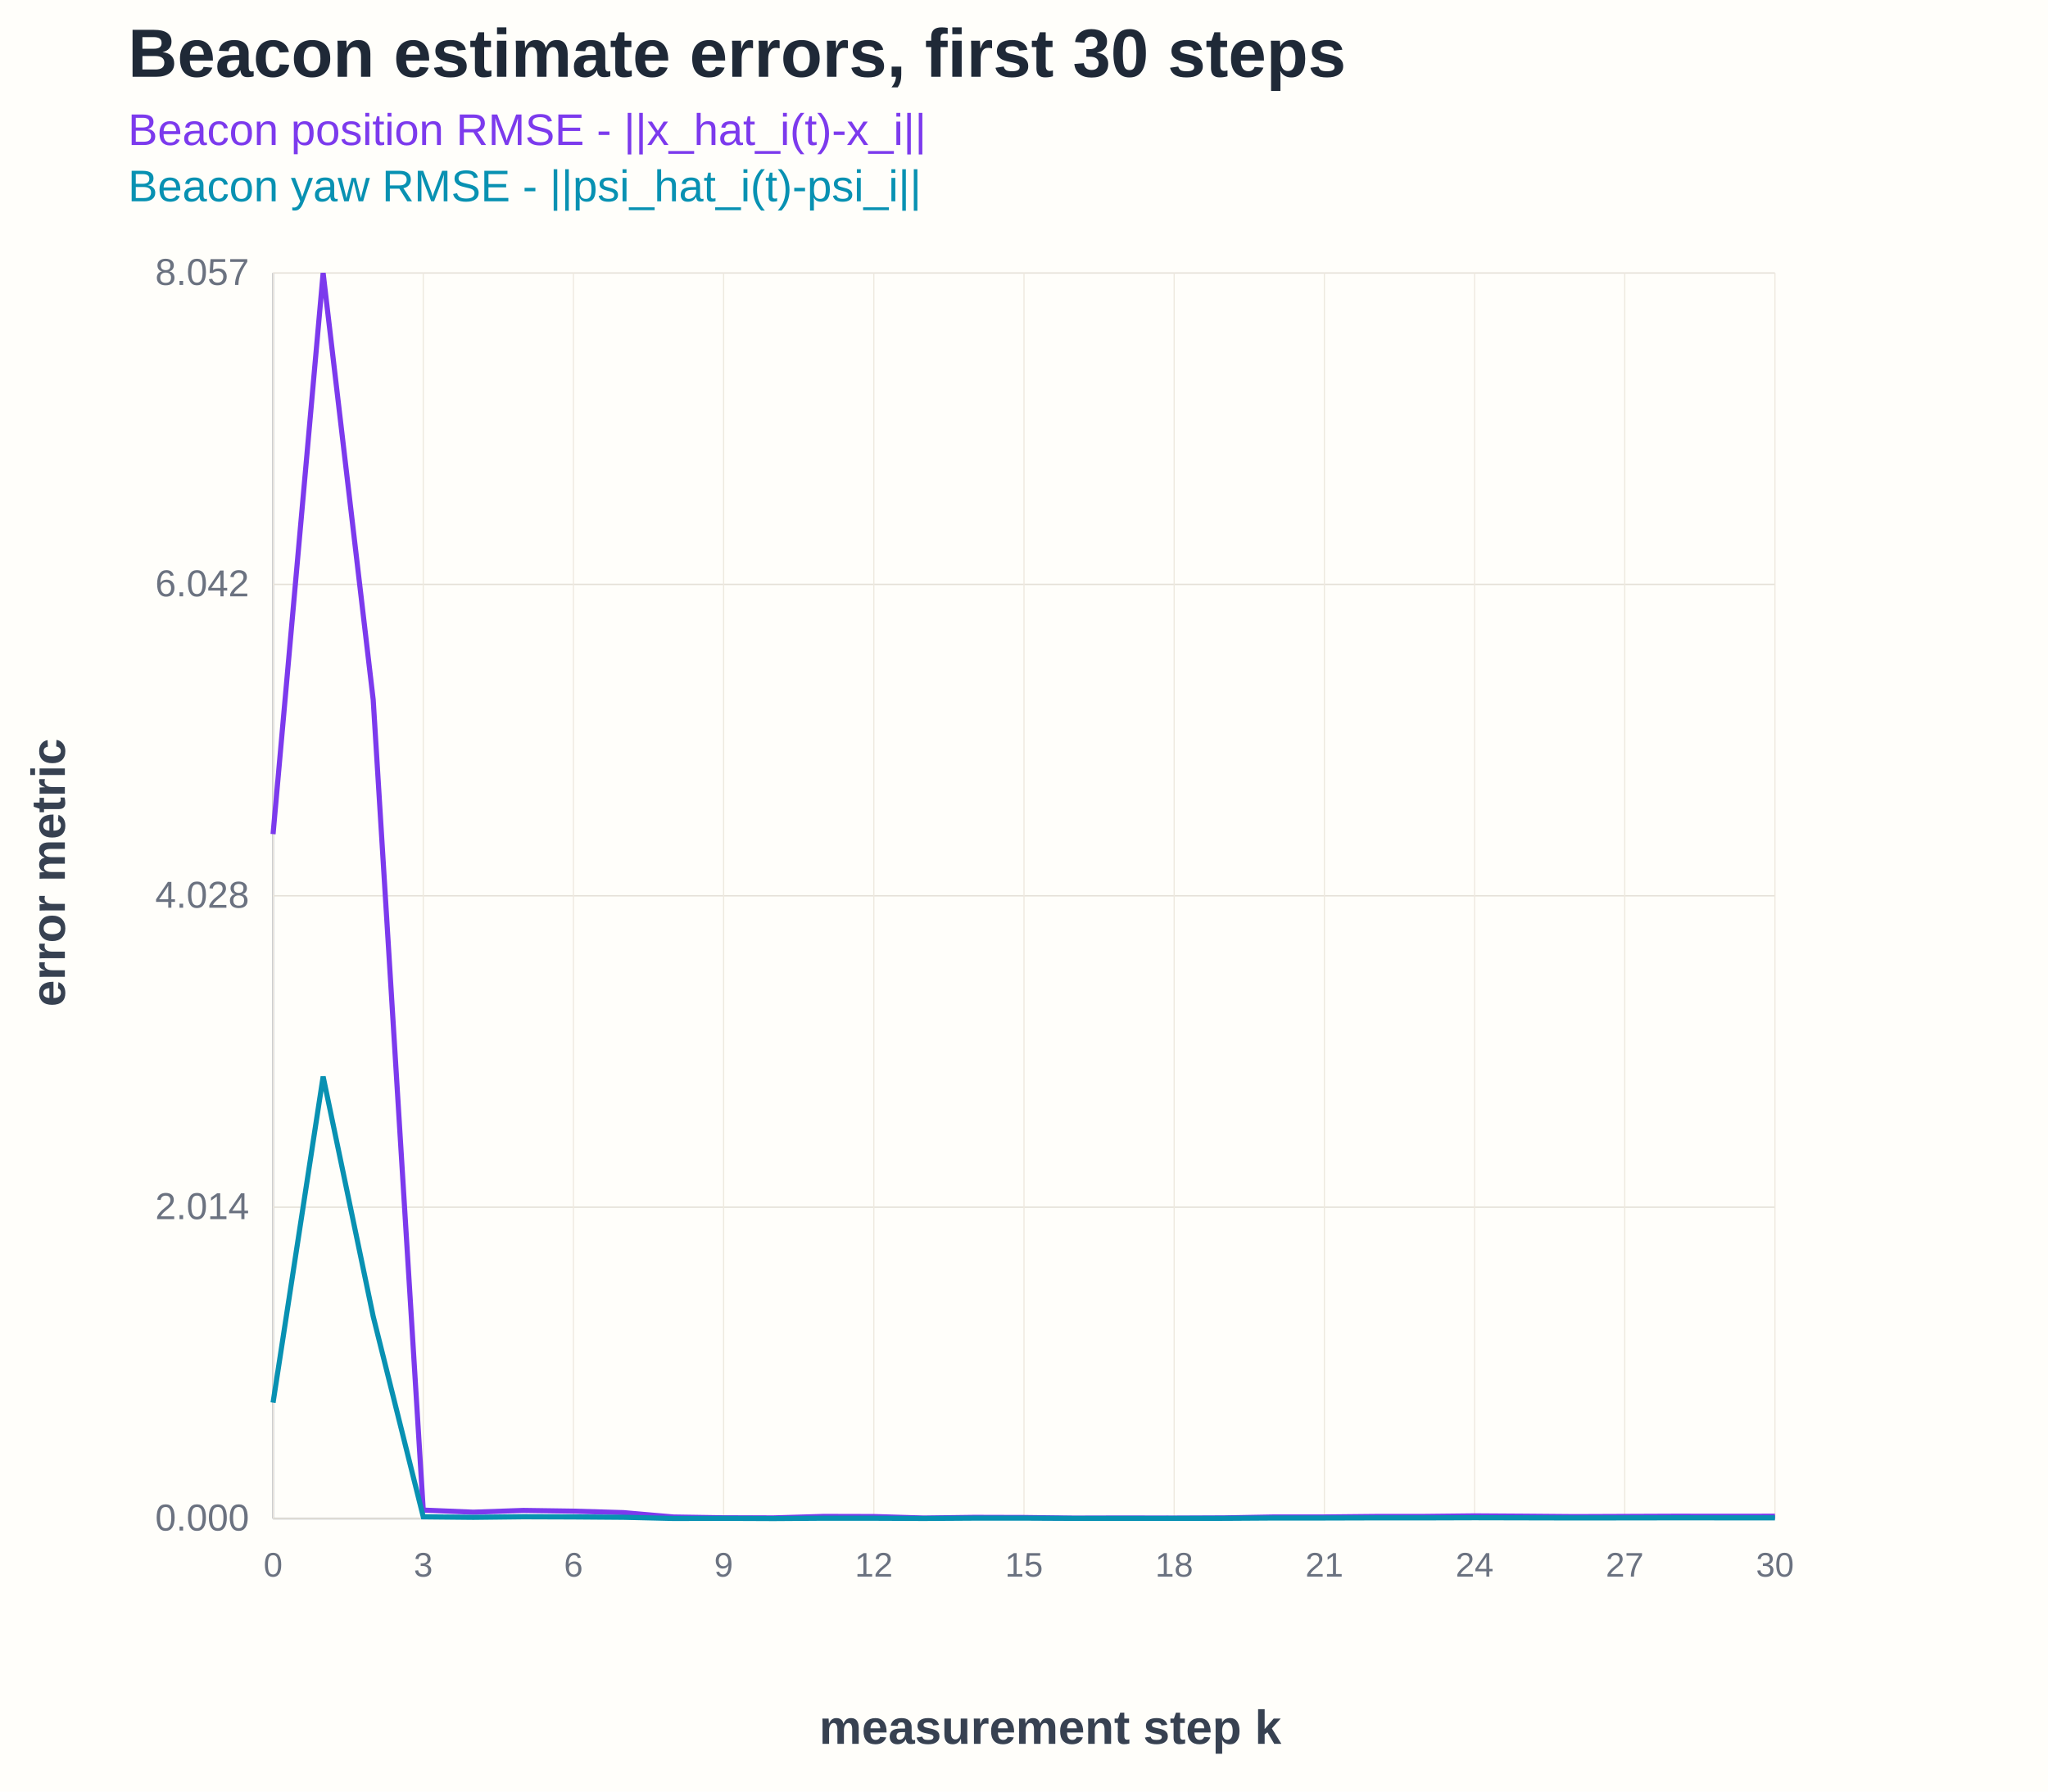
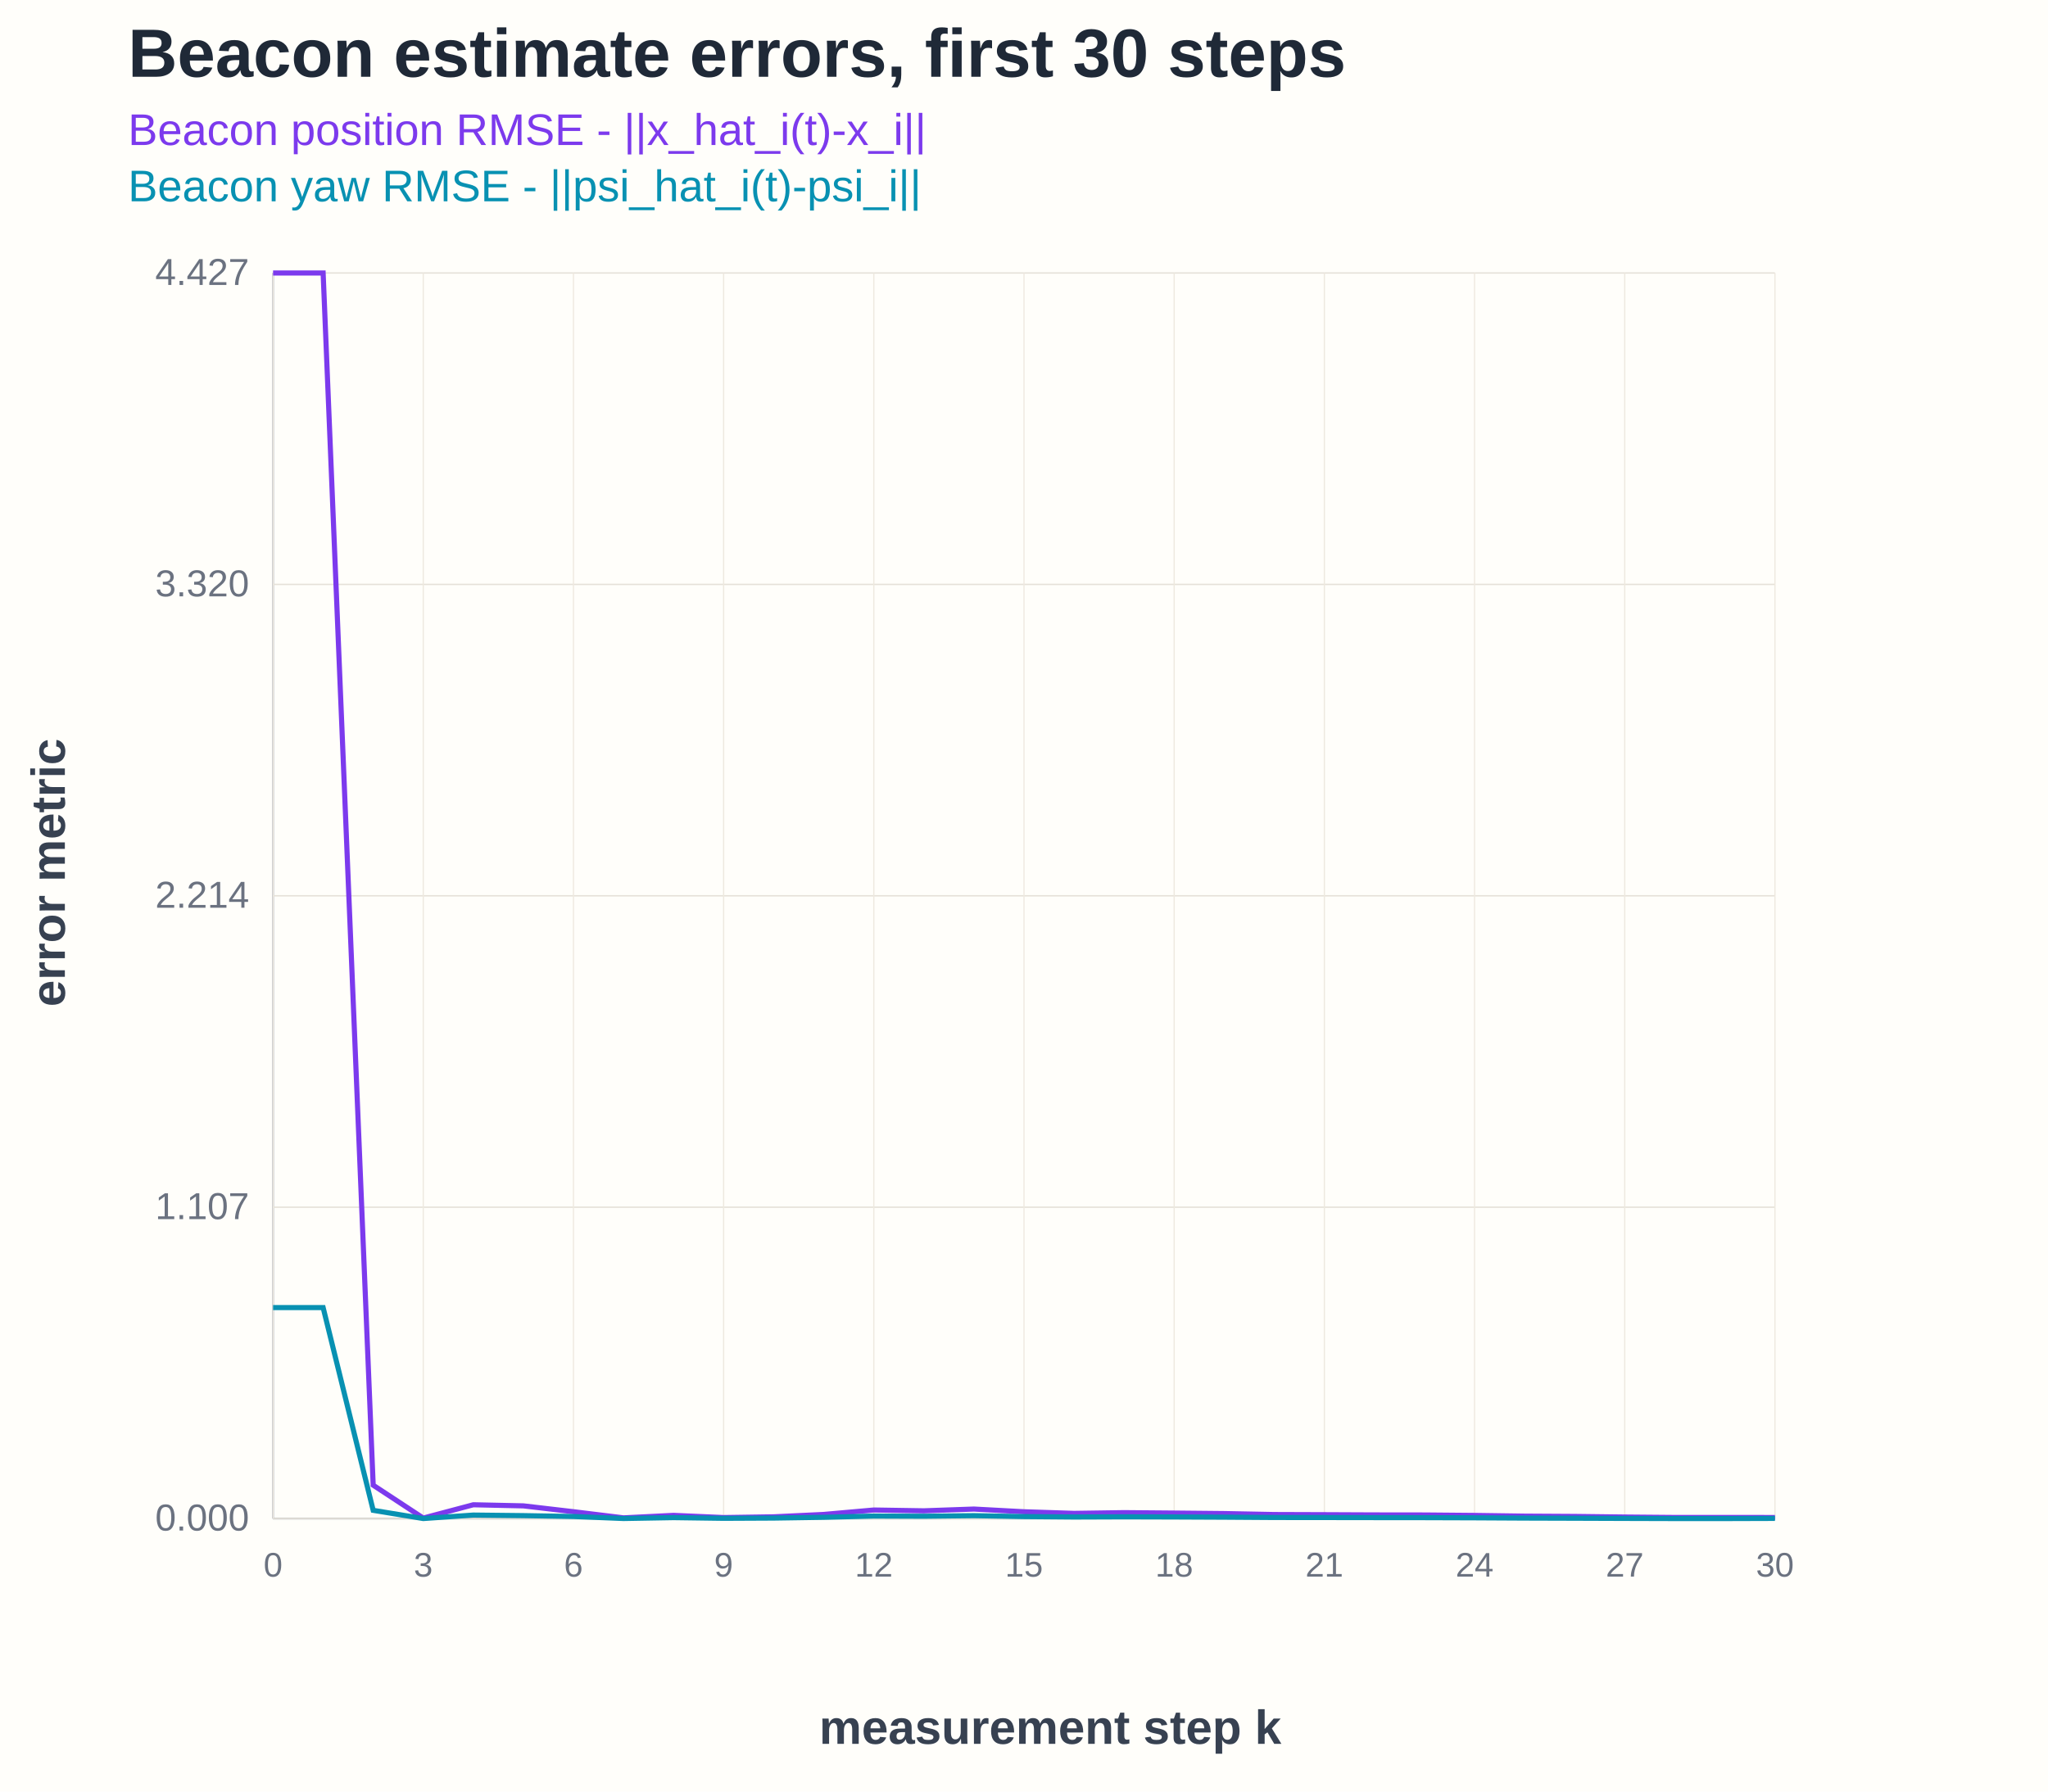
<svg xmlns="http://www.w3.org/2000/svg" width="1200.000" height="1050.000" viewBox="0 0 1200.000 1050.000">
  <rect width="100%" height="100%" fill="#fffefa" />
  <text x="75" y="45" font-family="Arial" font-size="40" font-weight="bold" fill="#1f2937">Beacon estimate errors, first 30 steps</text>
  <text x="75" y="85" font-family="Arial" font-size="26" fill="#7c3aed">Beacon position RMSE - ||x_hat_i(t)-x_i||</text>
  <text x="75" y="118" font-family="Arial" font-size="26" fill="#0891b2">Beacon yaw RMSE - ||psi_hat_i(t)-psi_i||</text>
  <line x1="160.000" y1="890.000" x2="1040.000" y2="890.000" stroke="#9ca3af" />
  <line x1="160.000" y1="160.000" x2="160.000" y2="890.000" stroke="#9ca3af" />
  <line x1="160.000" y1="890.000" x2="1040.000" y2="890.000" stroke="#e5e1d8" stroke-width="0.8" />
  <text x="146.000" y="897.000" font-family="Arial" font-size="22" fill="#6b7280" text-anchor="end">0.000</text>
  <line x1="160.000" y1="707.500" x2="1040.000" y2="707.500" stroke="#e5e1d8" stroke-width="0.8" />
-   <text x="146.000" y="714.500" font-family="Arial" font-size="22" fill="#6b7280" text-anchor="end">2.014</text>
+   <text x="146.000" y="714.500" font-family="Arial" font-size="22" fill="#6b7280" text-anchor="end">1.107</text>
  <line x1="160.000" y1="525.000" x2="1040.000" y2="525.000" stroke="#e5e1d8" stroke-width="0.8" />
-   <text x="146.000" y="532.000" font-family="Arial" font-size="22" fill="#6b7280" text-anchor="end">4.028</text>
+   <text x="146.000" y="532.000" font-family="Arial" font-size="22" fill="#6b7280" text-anchor="end">2.214</text>
  <line x1="160.000" y1="342.500" x2="1040.000" y2="342.500" stroke="#e5e1d8" stroke-width="0.8" />
-   <text x="146.000" y="349.500" font-family="Arial" font-size="22" fill="#6b7280" text-anchor="end">6.042</text>
+   <text x="146.000" y="349.500" font-family="Arial" font-size="22" fill="#6b7280" text-anchor="end">3.320</text>
  <line x1="160.000" y1="160.000" x2="1040.000" y2="160.000" stroke="#e5e1d8" stroke-width="0.8" />
-   <text x="146.000" y="167.000" font-family="Arial" font-size="22" fill="#6b7280" text-anchor="end">8.057</text>
+   <text x="146.000" y="167.000" font-family="Arial" font-size="22" fill="#6b7280" text-anchor="end">4.427</text>
  <line x1="160.000" y1="160.000" x2="160.000" y2="890.000" stroke="#eee9df" stroke-width="0.7" />
  <text x="160.000" y="924.000" font-family="Arial" font-size="20" fill="#6b7280" text-anchor="middle">0</text>
  <line x1="248.000" y1="160.000" x2="248.000" y2="890.000" stroke="#eee9df" stroke-width="0.7" />
  <text x="248.000" y="924.000" font-family="Arial" font-size="20" fill="#6b7280" text-anchor="middle">3</text>
  <line x1="336.000" y1="160.000" x2="336.000" y2="890.000" stroke="#eee9df" stroke-width="0.7" />
  <text x="336.000" y="924.000" font-family="Arial" font-size="20" fill="#6b7280" text-anchor="middle">6</text>
  <line x1="424.000" y1="160.000" x2="424.000" y2="890.000" stroke="#eee9df" stroke-width="0.7" />
  <text x="424.000" y="924.000" font-family="Arial" font-size="20" fill="#6b7280" text-anchor="middle">9</text>
  <line x1="512.000" y1="160.000" x2="512.000" y2="890.000" stroke="#eee9df" stroke-width="0.7" />
  <text x="512.000" y="924.000" font-family="Arial" font-size="20" fill="#6b7280" text-anchor="middle">12</text>
  <line x1="600.000" y1="160.000" x2="600.000" y2="890.000" stroke="#eee9df" stroke-width="0.7" />
  <text x="600.000" y="924.000" font-family="Arial" font-size="20" fill="#6b7280" text-anchor="middle">15</text>
  <line x1="688.000" y1="160.000" x2="688.000" y2="890.000" stroke="#eee9df" stroke-width="0.7" />
  <text x="688.000" y="924.000" font-family="Arial" font-size="20" fill="#6b7280" text-anchor="middle">18</text>
  <line x1="776.000" y1="160.000" x2="776.000" y2="890.000" stroke="#eee9df" stroke-width="0.7" />
  <text x="776.000" y="924.000" font-family="Arial" font-size="20" fill="#6b7280" text-anchor="middle">21</text>
  <line x1="864.000" y1="160.000" x2="864.000" y2="890.000" stroke="#eee9df" stroke-width="0.7" />
  <text x="864.000" y="924.000" font-family="Arial" font-size="20" fill="#6b7280" text-anchor="middle">24</text>
  <line x1="952.000" y1="160.000" x2="952.000" y2="890.000" stroke="#eee9df" stroke-width="0.7" />
  <text x="952.000" y="924.000" font-family="Arial" font-size="20" fill="#6b7280" text-anchor="middle">27</text>
  <line x1="1040.000" y1="160.000" x2="1040.000" y2="890.000" stroke="#eee9df" stroke-width="0.7" />
  <text x="1040.000" y="924.000" font-family="Arial" font-size="20" fill="#6b7280" text-anchor="middle">30</text>
  <text x="480.000" y="1022.000" font-family="Arial" font-size="28" font-weight="bold" fill="#374151">measurement step k</text>
  <text x="38" y="590.000" font-family="Arial" font-size="28" font-weight="bold" fill="#374151" transform="rotate(-90 38 590.000)">error metric</text>
-   <polyline fill="none" stroke="#7c3aed" stroke-width="3" points="160.000,488.853 189.333,160.000 218.667,410.071 248.000,885.018 277.333,886.253 306.667,885.215 336.000,885.649 365.333,886.504 394.667,889.065 424.000,889.531 453.333,889.588 482.667,888.728 512.000,888.799 541.333,889.671 570.667,889.277 600.000,889.356 629.333,889.725 658.667,889.649 688.000,889.716 717.333,889.589 746.667,889.042 776.000,889.042 805.333,888.749 834.667,888.722 864.000,888.403 893.333,888.594 922.667,888.844 952.000,888.729 981.333,888.612 1010.667,888.639 1040.000,888.613 " />
-   <polyline fill="none" stroke="#0891b2" stroke-width="3" points="160.000,822.043 189.333,630.954 218.667,771.507 248.000,888.953 277.333,889.244 306.667,888.900 336.000,888.999 365.333,889.227 394.667,889.929 424.000,889.860 453.333,889.983 482.667,889.783 512.000,889.800 541.333,889.922 570.667,889.738 600.000,889.727 629.333,889.875 658.667,889.881 688.000,889.865 717.333,889.843 746.667,889.659 776.000,889.654 805.333,889.572 834.667,889.577 864.000,889.486 893.333,889.551 922.667,889.615 952.000,889.583 981.333,889.542 1010.667,889.560 1040.000,889.561 " />
+   <polyline fill="none" stroke="#7c3aed" stroke-width="3" points="160.000,160.000 189.333,160.000 218.667,870.424 248.000,889.693 277.333,881.901 306.667,882.543 336.000,885.967 365.333,889.565 394.667,888.113 424.000,889.394 453.333,888.960 482.667,887.568 512.000,884.975 541.333,885.443 570.667,884.414 600.000,885.996 629.333,886.941 658.667,886.515 688.000,886.763 717.333,887.053 746.667,887.621 776.000,887.718 805.333,887.848 834.667,887.885 864.000,888.144 893.333,888.561 922.667,888.731 952.000,889.087 981.333,889.341 1010.667,889.336 1040.000,889.362 " />
+   <polyline fill="none" stroke="#0891b2" stroke-width="3" points="160.000,766.332 189.333,766.332 218.667,885.157 248.000,889.979 277.333,887.938 306.667,888.259 336.000,888.775 365.333,889.951 394.667,889.440 424.000,889.840 453.333,889.698 482.667,889.248 512.000,888.509 541.333,888.619 570.667,888.285 600.000,888.823 629.333,889.060 658.667,888.955 688.000,889.031 717.333,889.161 746.667,889.357 776.000,889.385 805.333,889.429 834.667,889.459 864.000,889.551 893.333,889.709 922.667,889.794 952.000,889.899 981.333,889.984 1010.667,889.985 1040.000,889.895 " />
</svg>
